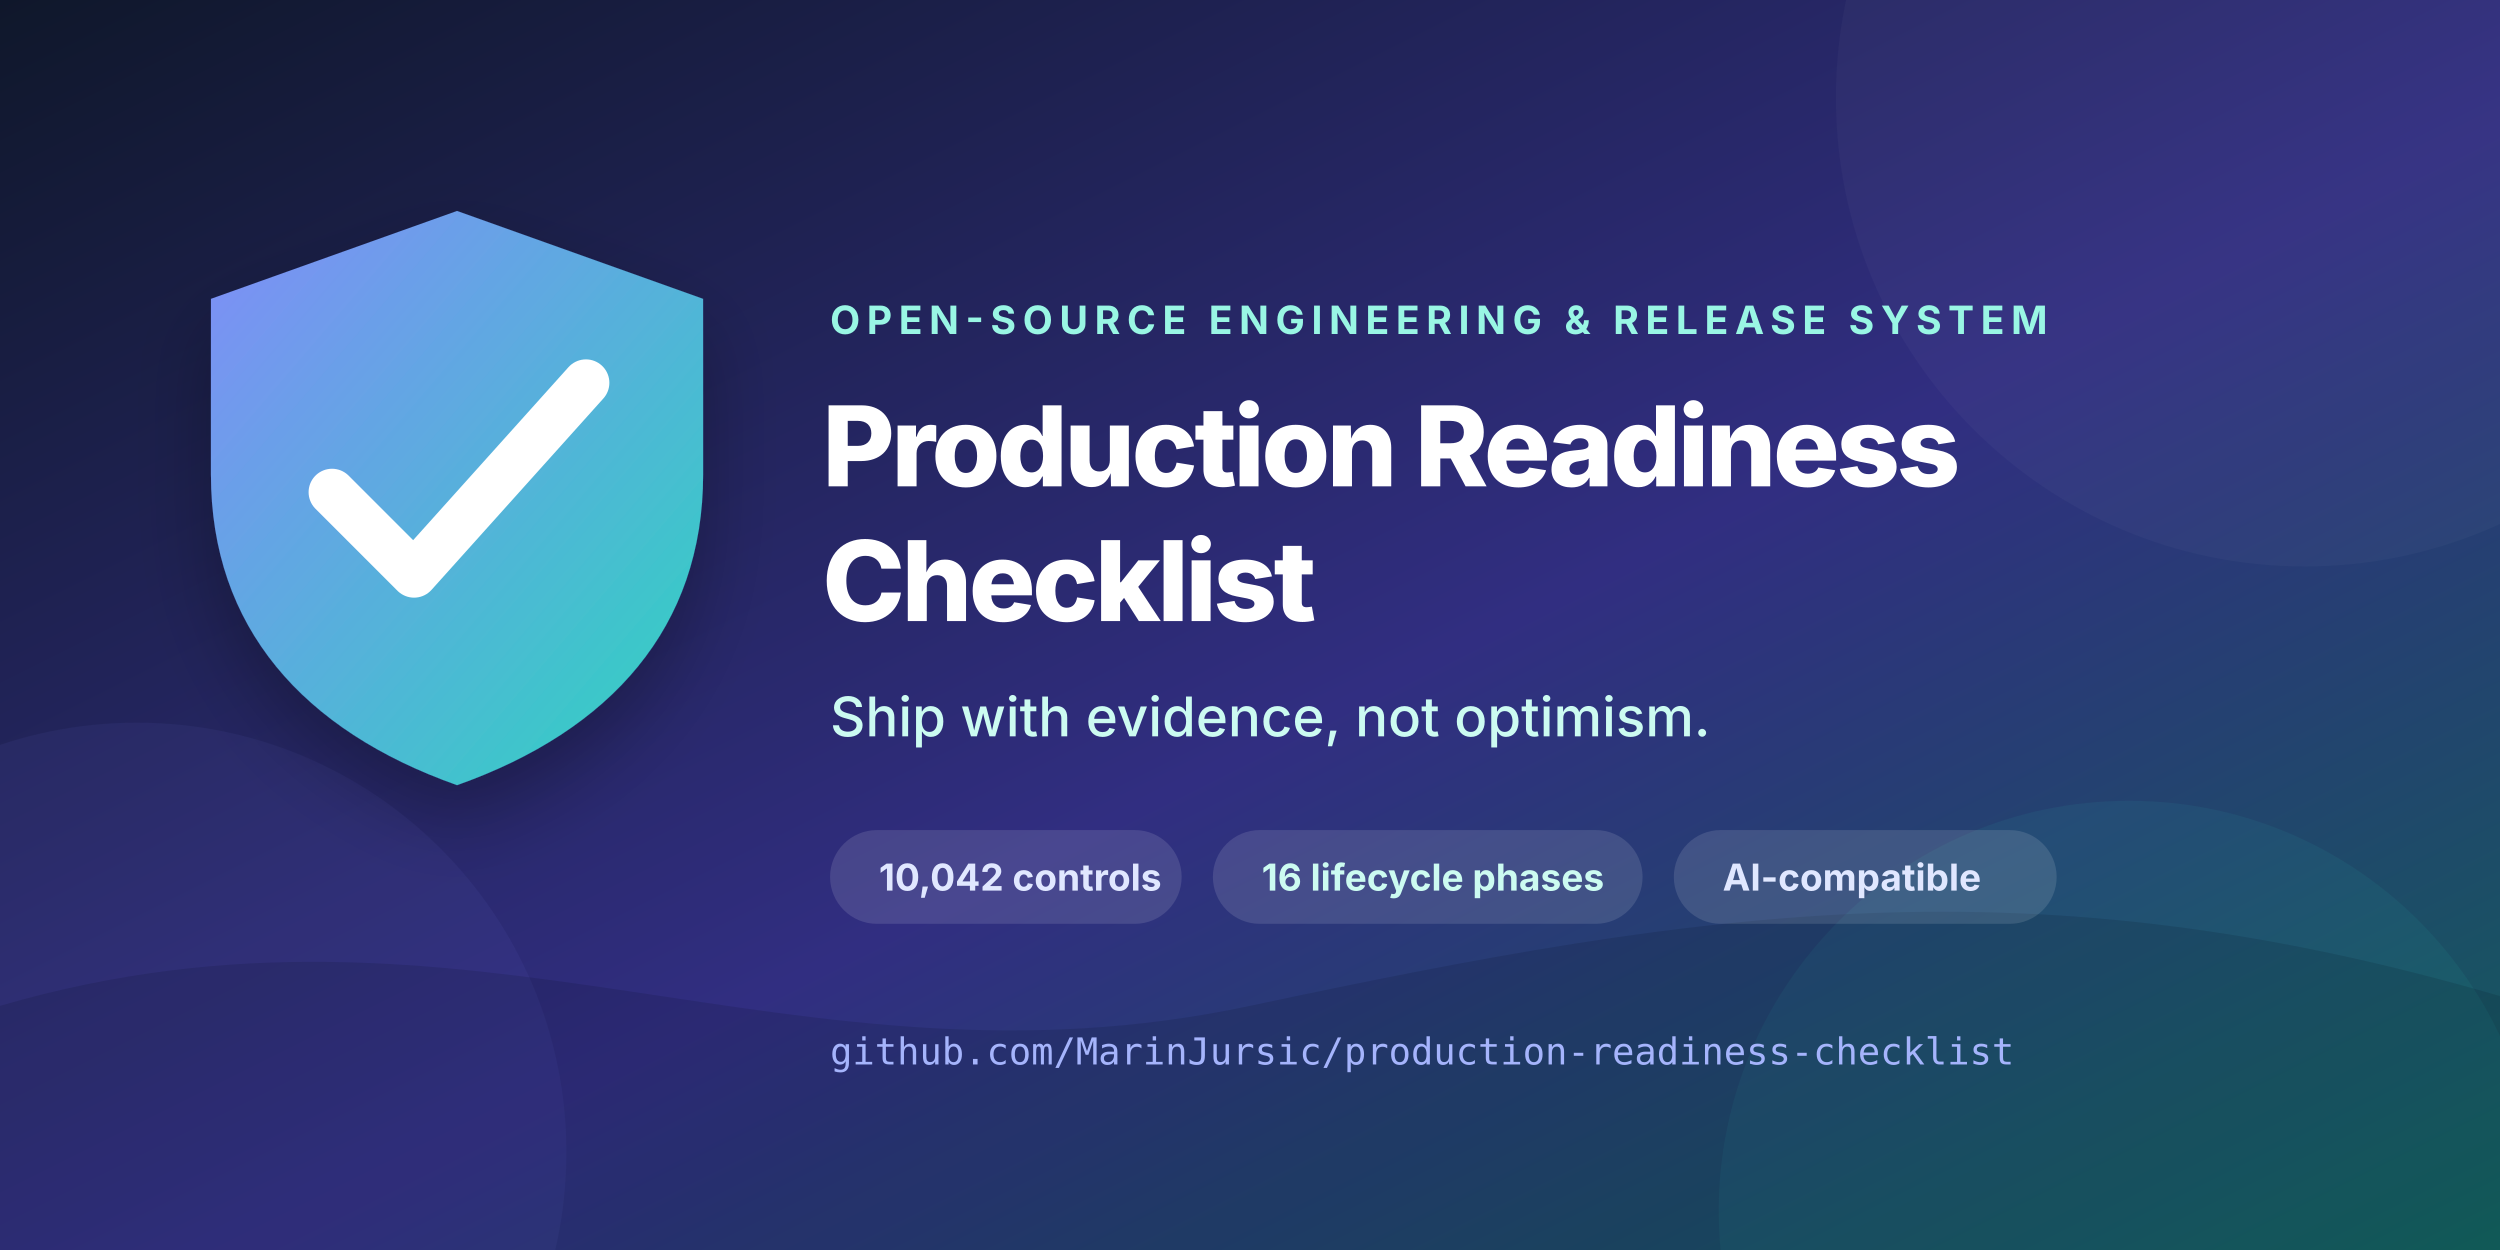
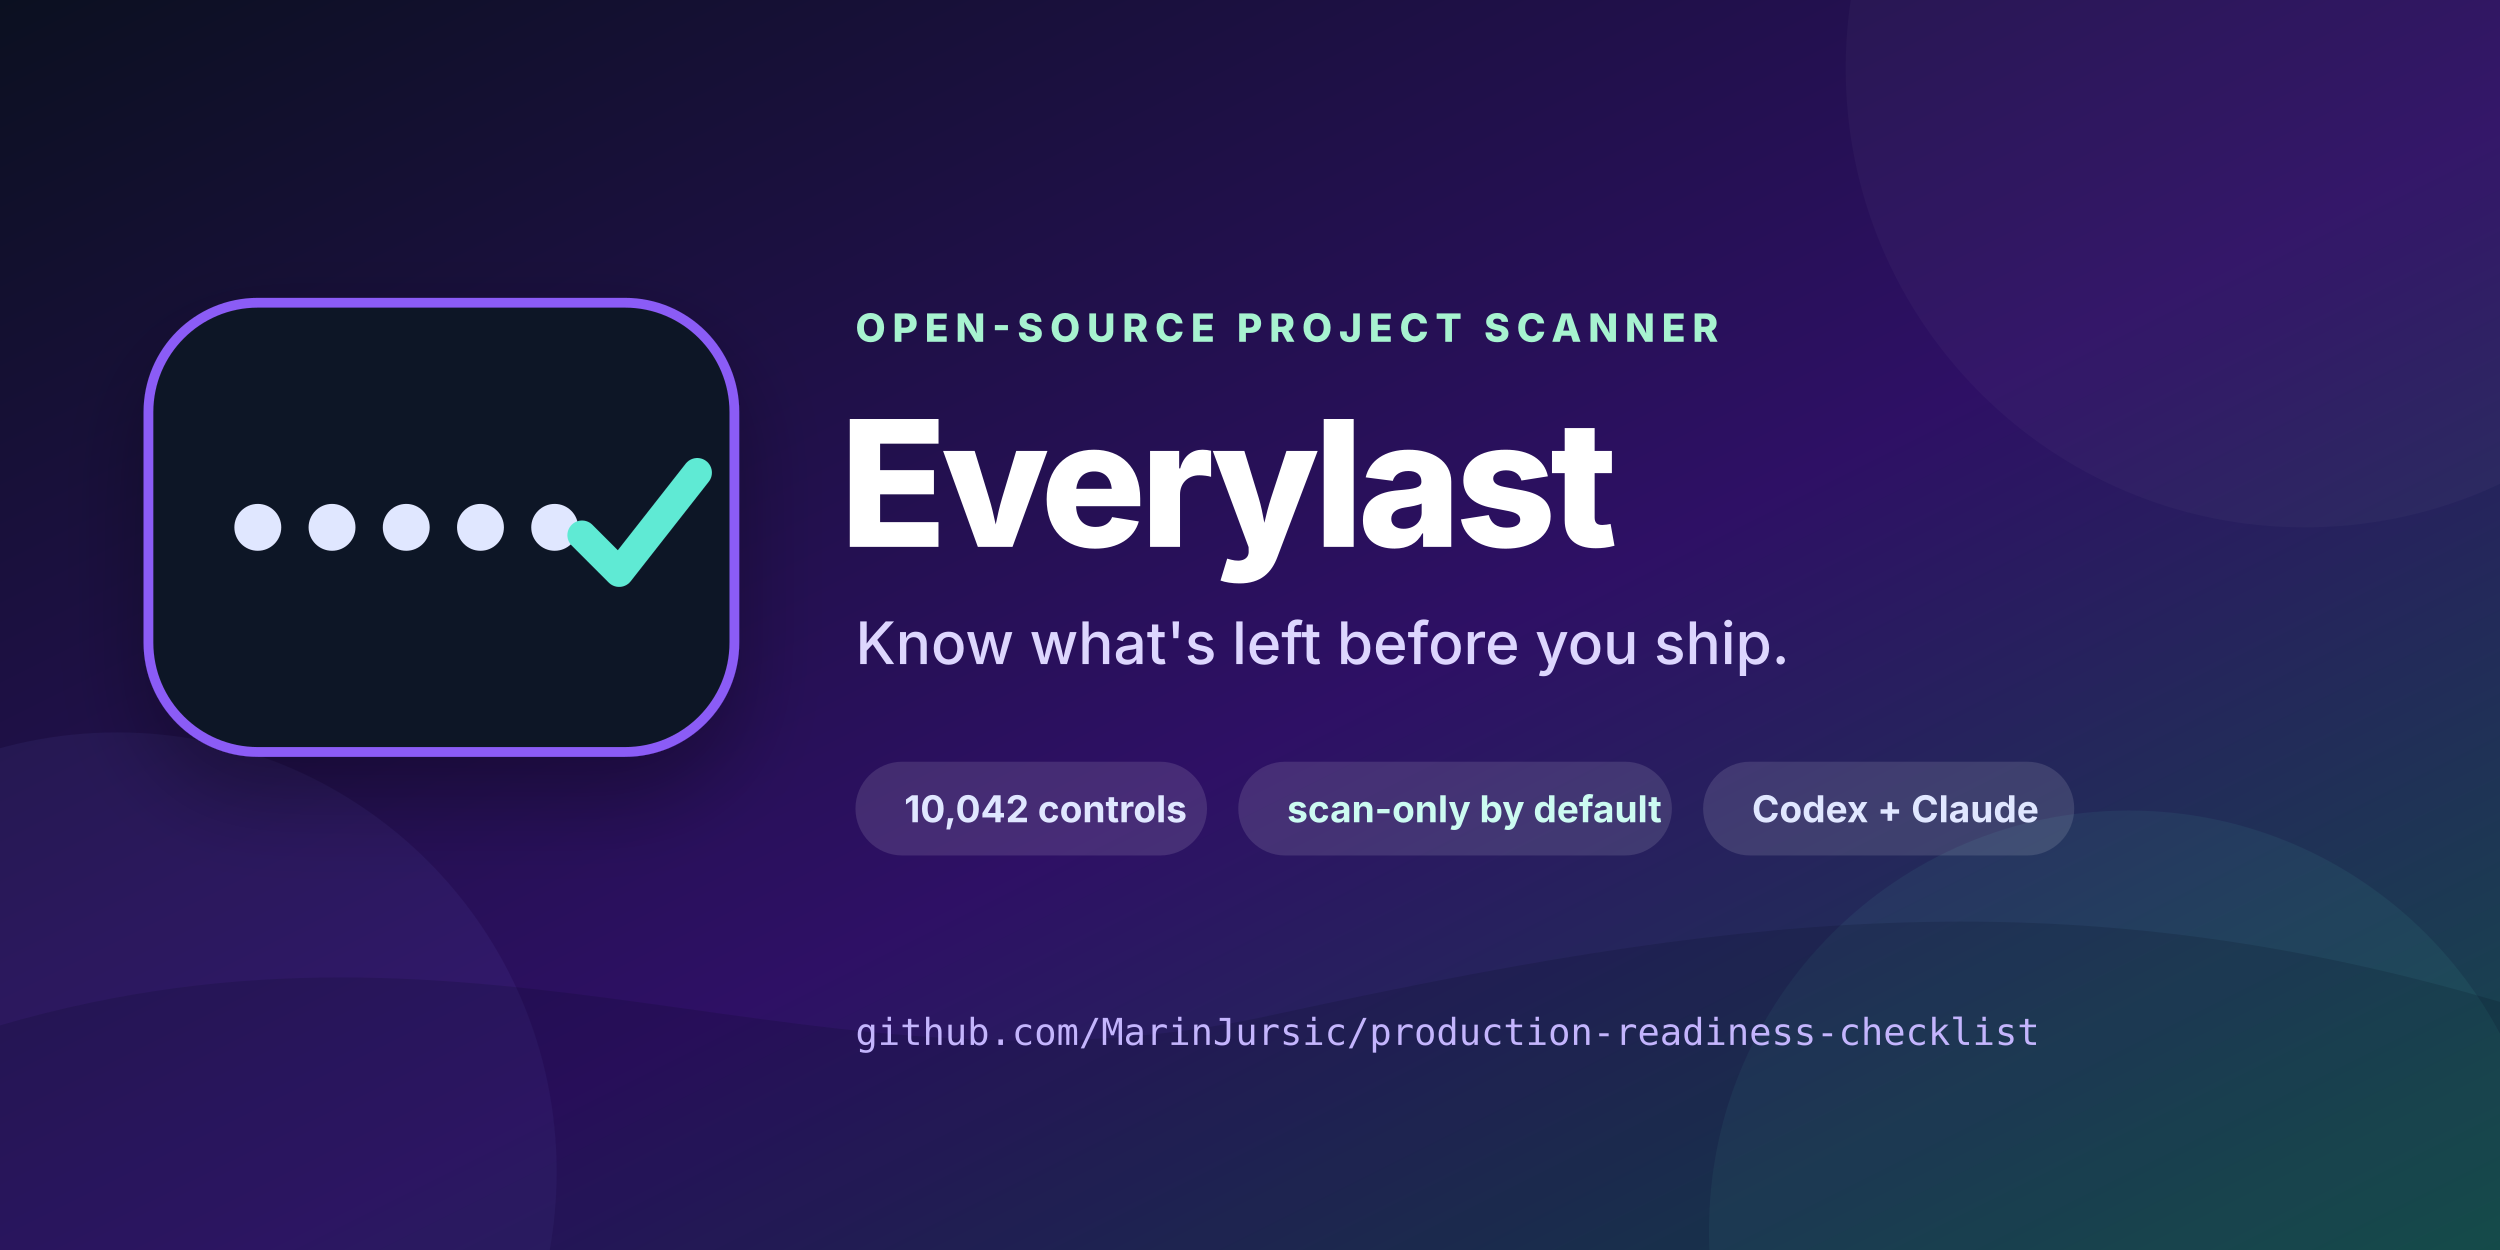
<svg xmlns="http://www.w3.org/2000/svg" viewBox="0 0 1280 640" role="img" aria-labelledby="title desc">
  <defs>
    <linearGradient id="bg" x1="0" y1="0" x2="1" y2="1">
-       <stop offset="0" stop-color="#0f172a" />
-       <stop offset="0.55" stop-color="#312e81" />
-       <stop offset="1" stop-color="#115e59" />
+       <stop offset="0" stop-color="#0b1020" />
+       <stop offset="0.55" stop-color="#2e1065" />
+       <stop offset="1" stop-color="#134e4a" />
    </linearGradient>
-     <linearGradient id="mark" x1="0" y1="0" x2="1" y2="1">
+     <linearGradient id="trail" x1="0" y1="0" x2="1" y2="0">
      <stop offset="0" stop-color="#818cf8" />
-       <stop offset="1" stop-color="#2dd4bf" />
+       <stop offset="1" stop-color="#c4b5fd" />
    </linearGradient>
-     <filter id="shadow" x="-40%" y="-40%" width="180%" height="180%">
-       <feDropShadow dx="0" dy="18" stdDeviation="20" flood-opacity=".28" />
+     <filter id="shadow" x="-35%" y="-35%" width="170%" height="170%">
+       <feDropShadow dx="0" dy="20" stdDeviation="22" flood-opacity=".32" />
    </filter>
  </defs>
  <rect width="1280" height="640" fill="url(#bg)" />
-   <circle cx="1180" cy="50" r="240" fill="#fff" opacity=".03" />
-   <circle cx="1090" cy="620" r="210" fill="#2dd4bf" opacity=".07" />
-   <circle cx="70" cy="590" r="220" fill="#818cf8" opacity=".06" />
-   <path d="M0 515C240 445 405 565 640 515s400-75 640-5v130H0Z" fill="#020617" opacity=".13" />
-   <g transform="translate(92 108)" filter="url(#shadow)">
-     <path d="M142 0 268 45v90c0 78-47 131-126 159C63 266 16 213 16 135V45L142 0Z" fill="url(#mark)" />
-     <path d="m78 144 42 42 88-98" fill="none" stroke="#fff" stroke-width="24" stroke-linecap="round" stroke-linejoin="round" />
+   <circle cx="1180" cy="35" r="235" fill="#fff" opacity=".03" />
+   <circle cx="1090" cy="630" r="215" fill="#5eead4" opacity=".065" />
+   <circle cx="60" cy="600" r="225" fill="#818cf8" opacity=".07" />
+   <path d="M0 525C250 452 420 570 650 520s402-74 630-7v127H0Z" fill="#020617" opacity=".16" />
+   <g transform="translate(76 155)" filter="url(#shadow)">
+     <rect width="300" height="230" rx="56" fill="#111827" stroke="#8b5cf6" stroke-width="5" />
+     <path d="M48 115h154" fill="none" stroke="url(#trail)" stroke-width="8" stroke-linecap="round" opacity=".8" />
+     <g fill="#e0e7ff">
+       <circle cx="56" cy="115" r="12" />
+       <circle cx="94" cy="115" r="12" />
+       <circle cx="132" cy="115" r="12" />
+       <circle cx="170" cy="115" r="12" />
+       <circle cx="208" cy="115" r="12" />
+     </g>
+     <path d="m222 119 19 19 40-51" fill="none" stroke="#5eead4" stroke-width="15" stroke-linecap="round" stroke-linejoin="round" />
  </g>
-   <text x="425" y="171" fill="#99f6e4" font-family="Inter, ui-sans-serif, system-ui, sans-serif" font-size="20" font-weight="750" letter-spacing="3.4">OPEN-SOURCE ENGINEERING &amp; RELEASE SYSTEM</text>
-   <text x="421" y="249" fill="#fff" font-family="Inter, ui-sans-serif, system-ui, sans-serif" font-size="57" font-weight="800" letter-spacing="-1.8">Production Readiness</text>
-   <text x="421" y="318" fill="#fff" font-family="Inter, ui-sans-serif, system-ui, sans-serif" font-size="57" font-weight="800" letter-spacing="-1.8">Checklist</text>
-   <text x="425" y="377" fill="#ccfbf1" font-family="Inter, ui-sans-serif, system-ui, sans-serif" font-size="28" font-weight="500">Ship with evidence, not optimism.</text>
-   <g transform="translate(425 425)" font-family="Inter, ui-sans-serif, system-ui, sans-serif" font-size="19" font-weight="700">
+   <text x="438" y="175" fill="#a7f3d0" font-family="Inter, ui-sans-serif, system-ui, sans-serif" font-size="20" font-weight="760" letter-spacing="3.5">OPEN-SOURCE PROJECT SCANNER</text>
+   <text x="430" y="280" fill="#fff" font-family="Inter, ui-sans-serif, system-ui, sans-serif" font-size="90" font-weight="840" letter-spacing="-3">Everylast</text>
+   <text x="438" y="340" fill="#ddd6fe" font-family="Inter, ui-sans-serif, system-ui, sans-serif" font-size="30" font-weight="520">Know what's left before you ship.</text>
+   <g transform="translate(438 390)" font-family="Inter, ui-sans-serif, system-ui, sans-serif" font-size="19" font-weight="720">
    <rect width="180" height="48" rx="24" fill="#fff" opacity=".12" />
    <text x="25" y="31" fill="#e0e7ff">10,042 controls</text>
-     <rect x="196" width="220" height="48" rx="24" fill="#fff" opacity=".12" />
-     <text x="221" y="31" fill="#ccfbf1">16 lifecycle phases</text>
-     <rect x="432" width="196" height="48" rx="24" fill="#fff" opacity=".12" />
-     <text x="457" y="31" fill="#e0e7ff">AI-compatible</text>
+     <rect x="196" width="222" height="48" rx="24" fill="#fff" opacity=".12" />
+     <text x="221" y="31" fill="#ccfbf1">scan-only by default</text>
+     <rect x="434" width="190" height="48" rx="24" fill="#fff" opacity=".12" />
+     <text x="459" y="31" fill="#e0e7ff">Codex + Claude</text>
  </g>
-   <text x="425" y="545" fill="#a5b4fc" font-family="ui-monospace, SFMono-Regular, Consolas, monospace" font-size="19">github.com/MarinJursic/production-readiness-checklist</text>
+   <text x="438" y="535" fill="#c4b5fd" font-family="ui-monospace, SFMono-Regular, Consolas, monospace" font-size="19">github.com/MarinJursic/production-readiness-checklist</text>
</svg>
